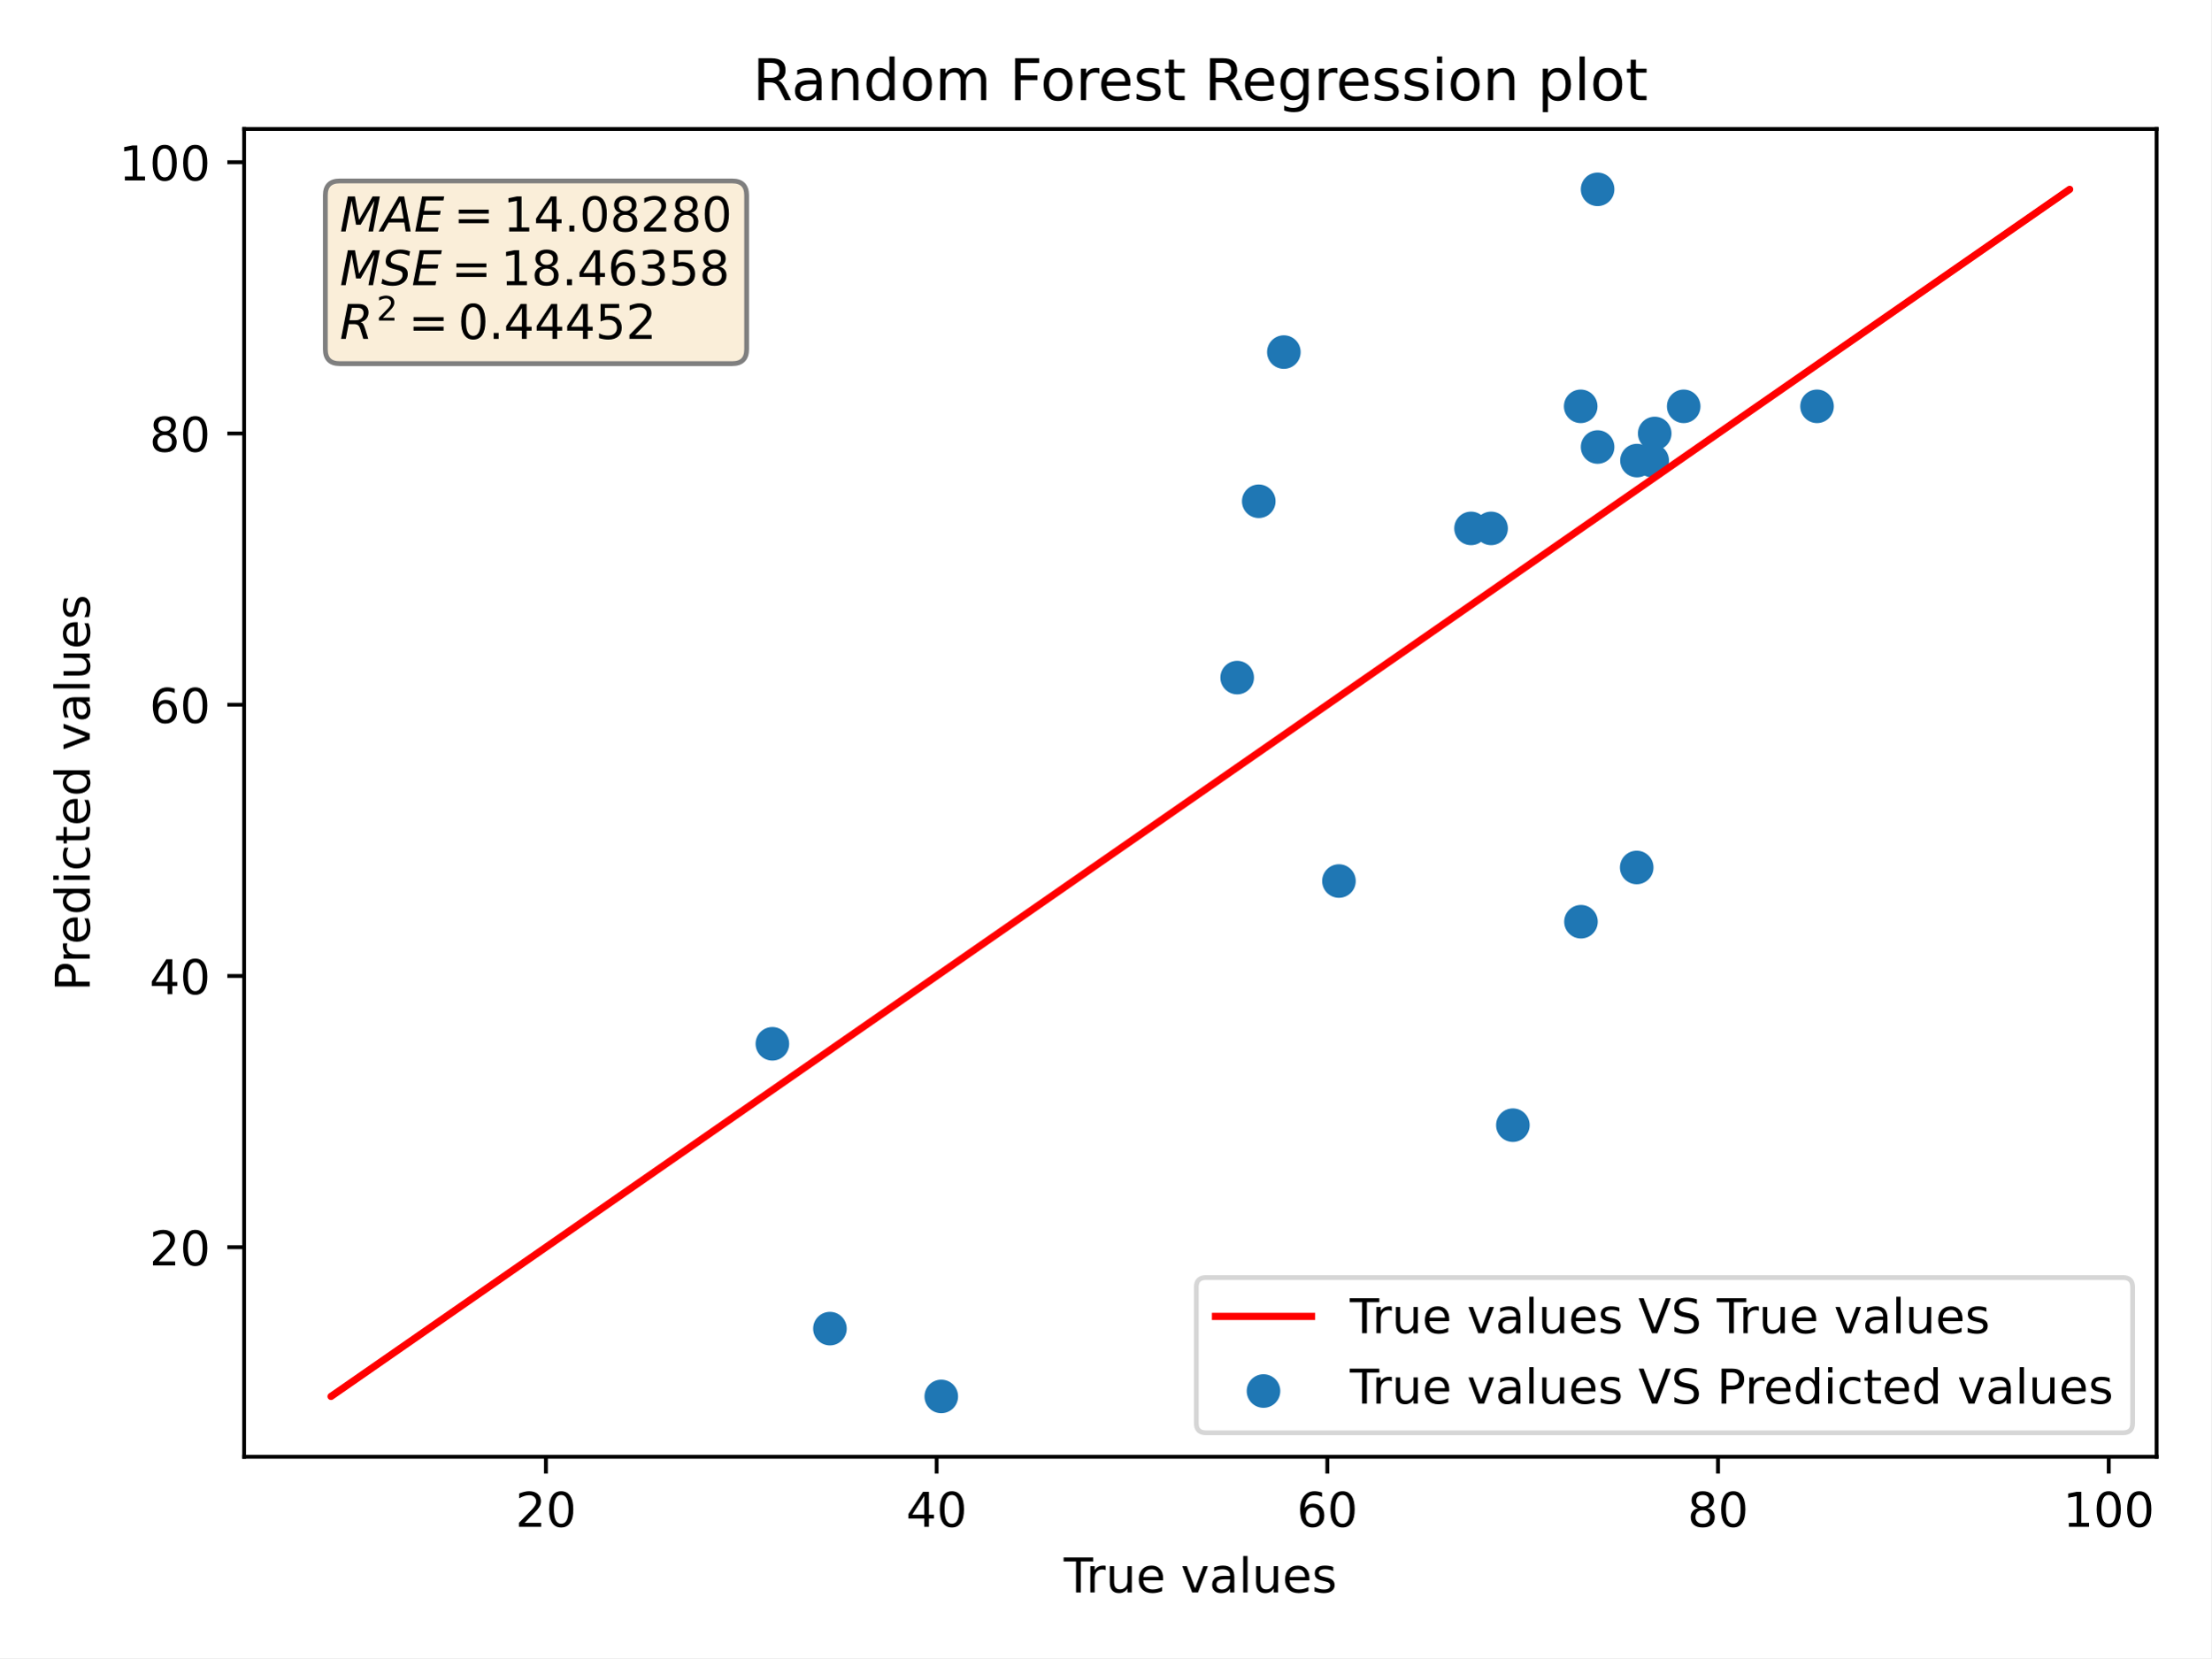
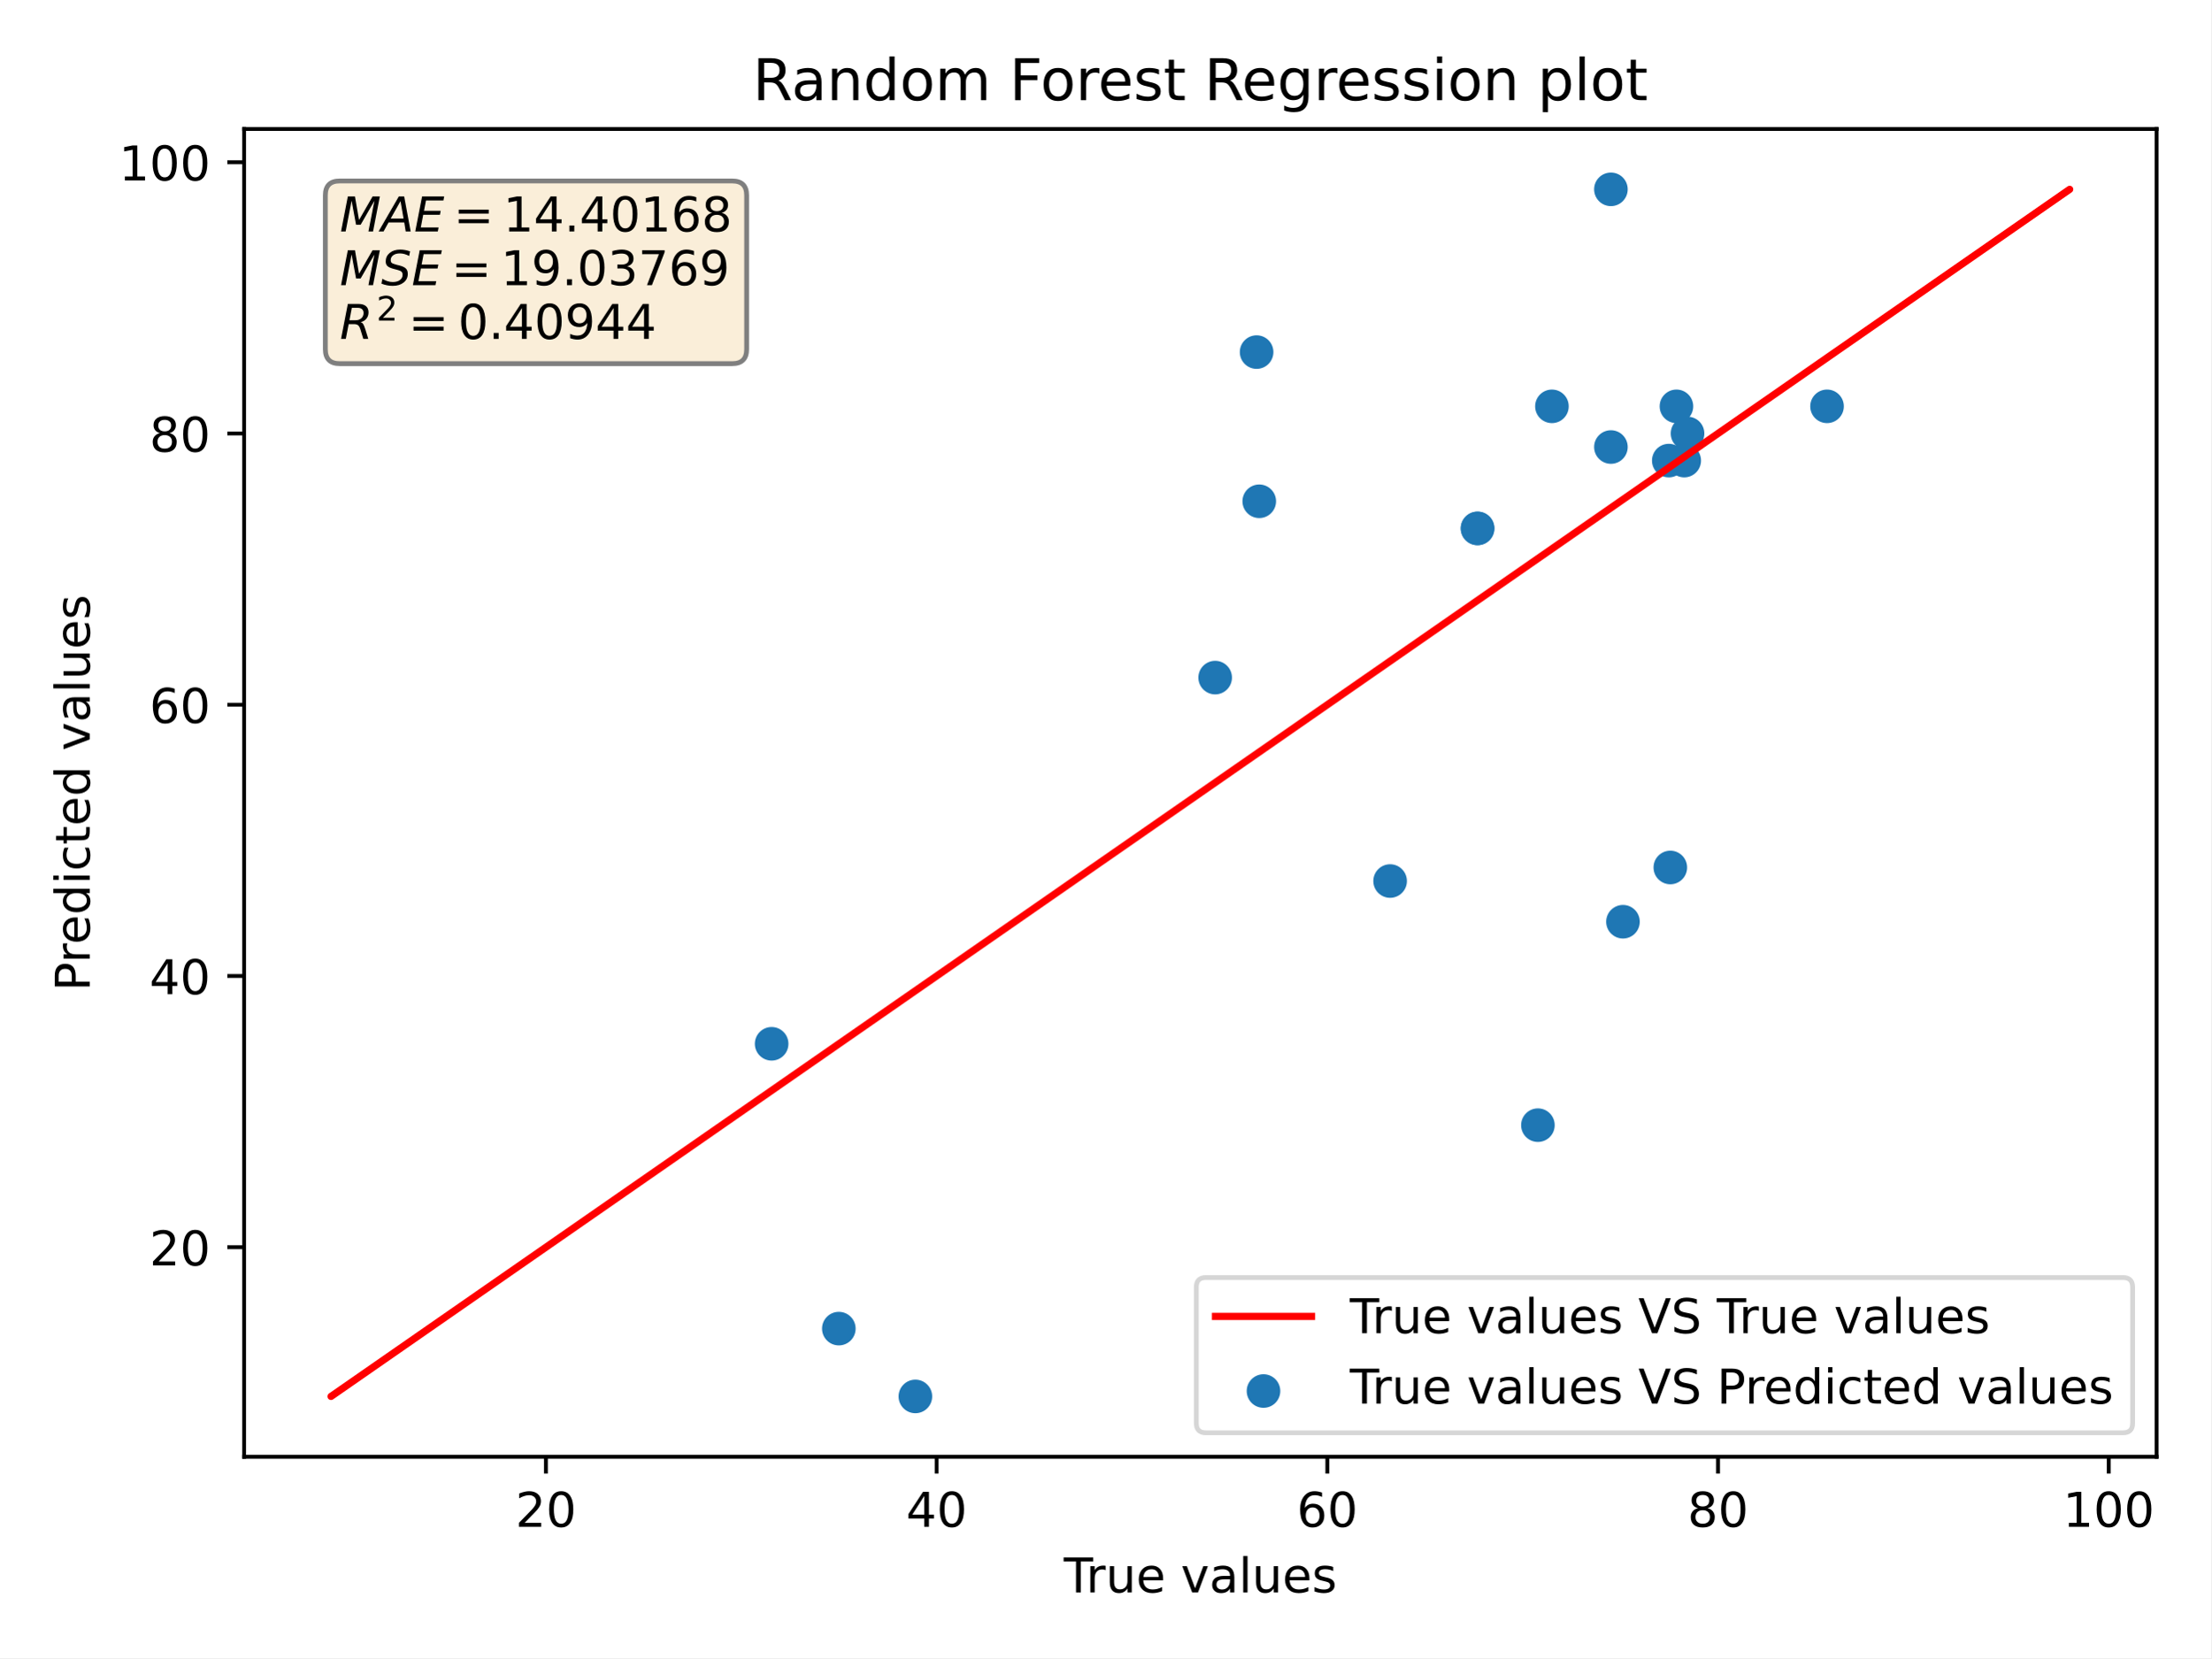
<svg xmlns="http://www.w3.org/2000/svg" xmlns:xlink="http://www.w3.org/1999/xlink" width="460.8pt" height="345.6pt" viewBox="0 0 460.8 345.6" version="1.1">
  <defs>
    <style type="text/css">*{stroke-linejoin: round; stroke-linecap: butt}</style>
  </defs>
  <g id="figure_1">
    <g id="patch_1">
      <path d="M 0 345.6  L 460.8 345.6  L 460.8 0  L 0 0  z " style="fill: #ffffff" />
    </g>
    <g id="axes_1">
      <g id="patch_2">
        <path d="M 50.87 303.64  L 449.442 303.64  L 449.442 26.88  L 50.87 26.88  z " style="fill: #ffffff" />
      </g>
      <g id="PathCollection_1">
        <defs>
-           <path id="meaaa8ce680" d="M 0 3  C 0.796 3 1.559 2.684 2.121 2.121  C 2.684 1.559 3 0.796 3 0  C 3 -0.796 2.684 -1.559 2.121 -2.121  C 1.559 -2.684 0.796 -3 0 -3  C -0.796 -3 -1.559 -2.684 -2.121 -2.121  C -2.684 -1.559 -3 -0.796 -3 0  C -3 0.796 -2.684 1.559 -2.121 2.121  C -1.559 2.684 -0.796 3 0 3  z " style="stroke: #1f77b4" />
+           <path id="m59cdfa7e4f" d="M 0 3  C 0.796 3 1.559 2.684 2.121 2.121  C 2.684 1.559 3 0.796 3 0  C 3 -0.796 2.684 -1.559 2.121 -2.121  C 1.559 -2.684 0.796 -3 0 -3  C -0.796 -3 -1.559 -2.684 -2.121 -2.121  C -2.684 -1.559 -3 -0.796 -3 0  C -3 0.796 -2.684 1.559 -2.121 2.121  C -1.559 2.684 -0.796 3 0 3  z " style="stroke: #1f77b4" />
        </defs>
-         <g clip-path="url(#p1bb1649466)">
-           <use xlink:href="#meaaa8ce680" x="172.96" y="276.925" style="fill: #1f77b4; stroke: #1f77b4" />
-           <use xlink:href="#meaaa8ce680" x="378.676" y="84.691" style="fill: #1f77b4; stroke: #1f77b4" />
-           <use xlink:href="#meaaa8ce680" x="160.964" y="217.559" style="fill: #1f77b4; stroke: #1f77b4" />
-           <use xlink:href="#meaaa8ce680" x="329.423" y="84.691" style="fill: #1f77b4; stroke: #1f77b4" />
-           <use xlink:href="#meaaa8ce680" x="315.287" y="234.521" style="fill: #1f77b4; stroke: #1f77b4" />
-           <use xlink:href="#meaaa8ce680" x="196.164" y="291.06" style="fill: #1f77b4; stroke: #1f77b4" />
-           <use xlink:href="#meaaa8ce680" x="329.48" y="192.116" style="fill: #1f77b4; stroke: #1f77b4" />
-           <use xlink:href="#meaaa8ce680" x="332.944" y="93.172" style="fill: #1f77b4; stroke: #1f77b4" />
-           <use xlink:href="#meaaa8ce680" x="350.886" y="84.691" style="fill: #1f77b4; stroke: #1f77b4" />
-           <use xlink:href="#meaaa8ce680" x="344.323" y="95.999" style="fill: #1f77b4; stroke: #1f77b4" />
-           <use xlink:href="#meaaa8ce680" x="310.748" y="110.134" style="fill: #1f77b4; stroke: #1f77b4" />
-           <use xlink:href="#meaaa8ce680" x="279.041" y="183.635" style="fill: #1f77b4; stroke: #1f77b4" />
-           <use xlink:href="#meaaa8ce680" x="257.832" y="141.231" style="fill: #1f77b4; stroke: #1f77b4" />
-           <use xlink:href="#meaaa8ce680" x="341.095" y="180.808" style="fill: #1f77b4; stroke: #1f77b4" />
-           <use xlink:href="#meaaa8ce680" x="344.848" y="90.345" style="fill: #1f77b4; stroke: #1f77b4" />
-           <use xlink:href="#meaaa8ce680" x="332.944" y="39.46" style="fill: #1f77b4; stroke: #1f77b4" />
-           <use xlink:href="#meaaa8ce680" x="341.149" y="95.999" style="fill: #1f77b4; stroke: #1f77b4" />
-           <use xlink:href="#meaaa8ce680" x="262.329" y="104.48" style="fill: #1f77b4; stroke: #1f77b4" />
-           <use xlink:href="#meaaa8ce680" x="267.558" y="73.384" style="fill: #1f77b4; stroke: #1f77b4" />
-           <use xlink:href="#meaaa8ce680" x="306.569" y="110.134" style="fill: #1f77b4; stroke: #1f77b4" />
+         <g clip-path="url(#p43b538188b)">
+           <use xlink:href="#m59cdfa7e4f" x="174.814" y="276.925" style="fill: #1f77b4; stroke: #1f77b4" />
+           <use xlink:href="#m59cdfa7e4f" x="380.761" y="84.691" style="fill: #1f77b4; stroke: #1f77b4" />
+           <use xlink:href="#m59cdfa7e4f" x="160.809" y="217.559" style="fill: #1f77b4; stroke: #1f77b4" />
+           <use xlink:href="#m59cdfa7e4f" x="323.427" y="84.691" style="fill: #1f77b4; stroke: #1f77b4" />
+           <use xlink:href="#m59cdfa7e4f" x="320.505" y="234.521" style="fill: #1f77b4; stroke: #1f77b4" />
+           <use xlink:href="#m59cdfa7e4f" x="190.766" y="291.06" style="fill: #1f77b4; stroke: #1f77b4" />
+           <use xlink:href="#m59cdfa7e4f" x="338.233" y="192.116" style="fill: #1f77b4; stroke: #1f77b4" />
+           <use xlink:href="#m59cdfa7e4f" x="335.719" y="93.172" style="fill: #1f77b4; stroke: #1f77b4" />
+           <use xlink:href="#m59cdfa7e4f" x="349.376" y="84.691" style="fill: #1f77b4; stroke: #1f77b4" />
+           <use xlink:href="#m59cdfa7e4f" x="351" y="95.999" style="fill: #1f77b4; stroke: #1f77b4" />
+           <use xlink:href="#m59cdfa7e4f" x="307.947" y="110.134" style="fill: #1f77b4; stroke: #1f77b4" />
+           <use xlink:href="#m59cdfa7e4f" x="289.704" y="183.635" style="fill: #1f77b4; stroke: #1f77b4" />
+           <use xlink:href="#m59cdfa7e4f" x="253.245" y="141.231" style="fill: #1f77b4; stroke: #1f77b4" />
+           <use xlink:href="#m59cdfa7e4f" x="348.101" y="180.808" style="fill: #1f77b4; stroke: #1f77b4" />
+           <use xlink:href="#m59cdfa7e4f" x="351.688" y="90.345" style="fill: #1f77b4; stroke: #1f77b4" />
+           <use xlink:href="#m59cdfa7e4f" x="335.719" y="39.46" style="fill: #1f77b4; stroke: #1f77b4" />
+           <use xlink:href="#m59cdfa7e4f" x="347.78" y="95.999" style="fill: #1f77b4; stroke: #1f77b4" />
+           <use xlink:href="#m59cdfa7e4f" x="262.431" y="104.48" style="fill: #1f77b4; stroke: #1f77b4" />
+           <use xlink:href="#m59cdfa7e4f" x="261.881" y="73.384" style="fill: #1f77b4; stroke: #1f77b4" />
+           <use xlink:href="#m59cdfa7e4f" x="307.909" y="110.134" style="fill: #1f77b4; stroke: #1f77b4" />
        </g>
      </g>
      <g id="matplotlib.axis_1">
        <g id="xtick_1">
          <g id="line2d_1">
            <defs>
-               <path id="mad0ffabe36" d="M 0 0  L 0 3.5  " style="stroke: #000000; stroke-width: 0.8" />
+               <path id="m4081fb1b7b" d="M 0 0  L 0 3.5  " style="stroke: #000000; stroke-width: 0.8" />
            </defs>
            <g>
-               <use xlink:href="#mad0ffabe36" x="113.77" y="303.64" style="stroke: #000000; stroke-width: 0.8" />
+               <use xlink:href="#m4081fb1b7b" x="113.77" y="303.64" style="stroke: #000000; stroke-width: 0.8" />
            </g>
          </g>
          <g id="text_1">
            <g transform="translate(107.4078 318.2384) scale(0.1 -0.1)">
              <defs>
                <path id="DejaVuSans-32" d="M 1228 531  L 3431 531  L 3431 0  L 469 0  L 469 531  Q 828 903 1448 1529  Q 2069 2156 2228 2338  Q 2531 2678 2651 2914  Q 2772 3150 2772 3378  Q 2772 3750 2511 3984  Q 2250 4219 1831 4219  Q 1534 4219 1204 4116  Q 875 4013 500 3803  L 500 4441  Q 881 4594 1212 4672  Q 1544 4750 1819 4750  Q 2544 4750 2975 4387  Q 3406 4025 3406 3419  Q 3406 3131 3298 2873  Q 3191 2616 2906 2266  Q 2828 2175 2409 1742  Q 1991 1309 1228 531  z " transform="scale(0.015625)" />
                <path id="DejaVuSans-30" d="M 2034 4250  Q 1547 4250 1301 3770  Q 1056 3291 1056 2328  Q 1056 1369 1301 889  Q 1547 409 2034 409  Q 2525 409 2770 889  Q 3016 1369 3016 2328  Q 3016 3291 2770 3770  Q 2525 4250 2034 4250  z M 2034 4750  Q 2819 4750 3233 4129  Q 3647 3509 3647 2328  Q 3647 1150 3233 529  Q 2819 -91 2034 -91  Q 1250 -91 836 529  Q 422 1150 422 2328  Q 422 3509 836 4129  Q 1250 4750 2034 4750  z " transform="scale(0.015625)" />
              </defs>
              <use xlink:href="#DejaVuSans-32" />
              <use xlink:href="#DejaVuSans-30" x="63.623" />
            </g>
          </g>
        </g>
        <g id="xtick_2">
          <g id="line2d_2">
            <g>
-               <use xlink:href="#mad0ffabe36" x="195.195" y="303.64" style="stroke: #000000; stroke-width: 0.8" />
+               <use xlink:href="#m4081fb1b7b" x="195.195" y="303.64" style="stroke: #000000; stroke-width: 0.8" />
            </g>
          </g>
          <g id="text_2">
            <g transform="translate(188.8321 318.2384) scale(0.1 -0.1)">
              <defs>
                <path id="DejaVuSans-34" d="M 2419 4116  L 825 1625  L 2419 1625  L 2419 4116  z M 2253 4666  L 3047 4666  L 3047 1625  L 3713 1625  L 3713 1100  L 3047 1100  L 3047 0  L 2419 0  L 2419 1100  L 313 1100  L 313 1709  L 2253 4666  z " transform="scale(0.015625)" />
              </defs>
              <use xlink:href="#DejaVuSans-34" />
              <use xlink:href="#DejaVuSans-30" x="63.623" />
            </g>
          </g>
        </g>
        <g id="xtick_3">
          <g id="line2d_3">
            <g>
-               <use xlink:href="#mad0ffabe36" x="276.619" y="303.64" style="stroke: #000000; stroke-width: 0.8" />
+               <use xlink:href="#m4081fb1b7b" x="276.619" y="303.64" style="stroke: #000000; stroke-width: 0.8" />
            </g>
          </g>
          <g id="text_3">
            <g transform="translate(270.2565 318.2384) scale(0.1 -0.1)">
              <defs>
                <path id="DejaVuSans-36" d="M 2113 2584  Q 1688 2584 1439 2293  Q 1191 2003 1191 1497  Q 1191 994 1439 701  Q 1688 409 2113 409  Q 2538 409 2786 701  Q 3034 994 3034 1497  Q 3034 2003 2786 2293  Q 2538 2584 2113 2584  z M 3366 4563  L 3366 3988  Q 3128 4100 2886 4159  Q 2644 4219 2406 4219  Q 1781 4219 1451 3797  Q 1122 3375 1075 2522  Q 1259 2794 1537 2939  Q 1816 3084 2150 3084  Q 2853 3084 3261 2657  Q 3669 2231 3669 1497  Q 3669 778 3244 343  Q 2819 -91 2113 -91  Q 1303 -91 875 529  Q 447 1150 447 2328  Q 447 3434 972 4092  Q 1497 4750 2381 4750  Q 2619 4750 2861 4703  Q 3103 4656 3366 4563  z " transform="scale(0.015625)" />
              </defs>
              <use xlink:href="#DejaVuSans-36" />
              <use xlink:href="#DejaVuSans-30" x="63.623" />
            </g>
          </g>
        </g>
        <g id="xtick_4">
          <g id="line2d_4">
            <g>
-               <use xlink:href="#mad0ffabe36" x="358.043" y="303.64" style="stroke: #000000; stroke-width: 0.8" />
+               <use xlink:href="#m4081fb1b7b" x="358.043" y="303.64" style="stroke: #000000; stroke-width: 0.8" />
            </g>
          </g>
          <g id="text_4">
            <g transform="translate(351.6808 318.2384) scale(0.1 -0.1)">
              <defs>
                <path id="DejaVuSans-38" d="M 2034 2216  Q 1584 2216 1326 1975  Q 1069 1734 1069 1313  Q 1069 891 1326 650  Q 1584 409 2034 409  Q 2484 409 2743 651  Q 3003 894 3003 1313  Q 3003 1734 2745 1975  Q 2488 2216 2034 2216  z M 1403 2484  Q 997 2584 770 2862  Q 544 3141 544 3541  Q 544 4100 942 4425  Q 1341 4750 2034 4750  Q 2731 4750 3128 4425  Q 3525 4100 3525 3541  Q 3525 3141 3298 2862  Q 3072 2584 2669 2484  Q 3125 2378 3379 2068  Q 3634 1759 3634 1313  Q 3634 634 3220 271  Q 2806 -91 2034 -91  Q 1263 -91 848 271  Q 434 634 434 1313  Q 434 1759 690 2068  Q 947 2378 1403 2484  z M 1172 3481  Q 1172 3119 1398 2916  Q 1625 2713 2034 2713  Q 2441 2713 2670 2916  Q 2900 3119 2900 3481  Q 2900 3844 2670 4047  Q 2441 4250 2034 4250  Q 1625 4250 1398 4047  Q 1172 3844 1172 3481  z " transform="scale(0.015625)" />
              </defs>
              <use xlink:href="#DejaVuSans-38" />
              <use xlink:href="#DejaVuSans-30" x="63.623" />
            </g>
          </g>
        </g>
        <g id="xtick_5">
          <g id="line2d_5">
            <g>
-               <use xlink:href="#mad0ffabe36" x="439.468" y="303.64" style="stroke: #000000; stroke-width: 0.8" />
+               <use xlink:href="#m4081fb1b7b" x="439.468" y="303.64" style="stroke: #000000; stroke-width: 0.8" />
            </g>
          </g>
          <g id="text_5">
            <g transform="translate(429.9239 318.2384) scale(0.1 -0.1)">
              <defs>
                <path id="DejaVuSans-31" d="M 794 531  L 1825 531  L 1825 4091  L 703 3866  L 703 4441  L 1819 4666  L 2450 4666  L 2450 531  L 3481 531  L 3481 0  L 794 0  L 794 531  z " transform="scale(0.015625)" />
              </defs>
              <use xlink:href="#DejaVuSans-31" />
              <use xlink:href="#DejaVuSans-30" x="63.623" />
              <use xlink:href="#DejaVuSans-30" x="127.246" />
            </g>
          </g>
        </g>
        <g id="text_6">
          <g transform="translate(221.6873 331.9166) scale(0.1 -0.1)">
            <defs>
              <path id="DejaVuSans-54" d="M -19 4666  L 3928 4666  L 3928 4134  L 2272 4134  L 2272 0  L 1638 0  L 1638 4134  L -19 4134  L -19 4666  z " transform="scale(0.015625)" />
              <path id="DejaVuSans-72" d="M 2631 2963  Q 2534 3019 2420 3045  Q 2306 3072 2169 3072  Q 1681 3072 1420 2755  Q 1159 2438 1159 1844  L 1159 0  L 581 0  L 581 3500  L 1159 3500  L 1159 2956  Q 1341 3275 1631 3429  Q 1922 3584 2338 3584  Q 2397 3584 2469 3576  Q 2541 3569 2628 3553  L 2631 2963  z " transform="scale(0.015625)" />
              <path id="DejaVuSans-75" d="M 544 1381  L 544 3500  L 1119 3500  L 1119 1403  Q 1119 906 1312 657  Q 1506 409 1894 409  Q 2359 409 2629 706  Q 2900 1003 2900 1516  L 2900 3500  L 3475 3500  L 3475 0  L 2900 0  L 2900 538  Q 2691 219 2414 64  Q 2138 -91 1772 -91  Q 1169 -91 856 284  Q 544 659 544 1381  z M 1991 3584  L 1991 3584  z " transform="scale(0.015625)" />
              <path id="DejaVuSans-65" d="M 3597 1894  L 3597 1613  L 953 1613  Q 991 1019 1311 708  Q 1631 397 2203 397  Q 2534 397 2845 478  Q 3156 559 3463 722  L 3463 178  Q 3153 47 2828 -22  Q 2503 -91 2169 -91  Q 1331 -91 842 396  Q 353 884 353 1716  Q 353 2575 817 3079  Q 1281 3584 2069 3584  Q 2775 3584 3186 3129  Q 3597 2675 3597 1894  z M 3022 2063  Q 3016 2534 2758 2815  Q 2500 3097 2075 3097  Q 1594 3097 1305 2825  Q 1016 2553 972 2059  L 3022 2063  z " transform="scale(0.015625)" />
              <path id="DejaVuSans-20" transform="scale(0.015625)" />
              <path id="DejaVuSans-76" d="M 191 3500  L 800 3500  L 1894 563  L 2988 3500  L 3597 3500  L 2284 0  L 1503 0  L 191 3500  z " transform="scale(0.015625)" />
              <path id="DejaVuSans-61" d="M 2194 1759  Q 1497 1759 1228 1600  Q 959 1441 959 1056  Q 959 750 1161 570  Q 1363 391 1709 391  Q 2188 391 2477 730  Q 2766 1069 2766 1631  L 2766 1759  L 2194 1759  z M 3341 1997  L 3341 0  L 2766 0  L 2766 531  Q 2569 213 2275 61  Q 1981 -91 1556 -91  Q 1019 -91 701 211  Q 384 513 384 1019  Q 384 1609 779 1909  Q 1175 2209 1959 2209  L 2766 2209  L 2766 2266  Q 2766 2663 2505 2880  Q 2244 3097 1772 3097  Q 1472 3097 1187 3025  Q 903 2953 641 2809  L 641 3341  Q 956 3463 1253 3523  Q 1550 3584 1831 3584  Q 2591 3584 2966 3190  Q 3341 2797 3341 1997  z " transform="scale(0.015625)" />
              <path id="DejaVuSans-6c" d="M 603 4863  L 1178 4863  L 1178 0  L 603 0  L 603 4863  z " transform="scale(0.015625)" />
              <path id="DejaVuSans-73" d="M 2834 3397  L 2834 2853  Q 2591 2978 2328 3040  Q 2066 3103 1784 3103  Q 1356 3103 1142 2972  Q 928 2841 928 2578  Q 928 2378 1081 2264  Q 1234 2150 1697 2047  L 1894 2003  Q 2506 1872 2764 1633  Q 3022 1394 3022 966  Q 3022 478 2636 193  Q 2250 -91 1575 -91  Q 1294 -91 989 -36  Q 684 19 347 128  L 347 722  Q 666 556 975 473  Q 1284 391 1588 391  Q 1994 391 2212 530  Q 2431 669 2431 922  Q 2431 1156 2273 1281  Q 2116 1406 1581 1522  L 1381 1569  Q 847 1681 609 1914  Q 372 2147 372 2553  Q 372 3047 722 3315  Q 1072 3584 1716 3584  Q 2034 3584 2315 3537  Q 2597 3491 2834 3397  z " transform="scale(0.015625)" />
            </defs>
            <use xlink:href="#DejaVuSans-54" />
            <use xlink:href="#DejaVuSans-72" x="46.334" />
            <use xlink:href="#DejaVuSans-75" x="87.447" />
            <use xlink:href="#DejaVuSans-65" x="150.826" />
            <use xlink:href="#DejaVuSans-20" x="212.35" />
            <use xlink:href="#DejaVuSans-76" x="244.137" />
            <use xlink:href="#DejaVuSans-61" x="303.316" />
            <use xlink:href="#DejaVuSans-6c" x="364.596" />
            <use xlink:href="#DejaVuSans-75" x="392.379" />
            <use xlink:href="#DejaVuSans-65" x="455.758" />
            <use xlink:href="#DejaVuSans-73" x="517.281" />
          </g>
        </g>
      </g>
      <g id="matplotlib.axis_2">
        <g id="ytick_1">
          <g id="line2d_6">
            <defs>
-               <path id="m49ff5ef393" d="M 0 0  L -3.5 0  " style="stroke: #000000; stroke-width: 0.8" />
+               <path id="m27e87918d9" d="M 0 0  L -3.5 0  " style="stroke: #000000; stroke-width: 0.8" />
            </defs>
            <g>
-               <use xlink:href="#m49ff5ef393" x="50.87" y="259.963" style="stroke: #000000; stroke-width: 0.8" />
+               <use xlink:href="#m27e87918d9" x="50.87" y="259.963" style="stroke: #000000; stroke-width: 0.8" />
            </g>
          </g>
          <g id="text_7">
            <g transform="translate(31.145 263.7626) scale(0.1 -0.1)">
              <use xlink:href="#DejaVuSans-32" />
              <use xlink:href="#DejaVuSans-30" x="63.623" />
            </g>
          </g>
        </g>
        <g id="ytick_2">
          <g id="line2d_7">
            <g>
-               <use xlink:href="#m49ff5ef393" x="50.87" y="203.424" style="stroke: #000000; stroke-width: 0.8" />
+               <use xlink:href="#m27e87918d9" x="50.87" y="203.424" style="stroke: #000000; stroke-width: 0.8" />
            </g>
          </g>
          <g id="text_8">
            <g transform="translate(31.145 207.2233) scale(0.1 -0.1)">
              <use xlink:href="#DejaVuSans-34" />
              <use xlink:href="#DejaVuSans-30" x="63.623" />
            </g>
          </g>
        </g>
        <g id="ytick_3">
          <g id="line2d_8">
            <g>
-               <use xlink:href="#m49ff5ef393" x="50.87" y="146.885" style="stroke: #000000; stroke-width: 0.8" />
+               <use xlink:href="#m27e87918d9" x="50.87" y="146.885" style="stroke: #000000; stroke-width: 0.8" />
            </g>
          </g>
          <g id="text_9">
            <g transform="translate(31.145 150.6839) scale(0.1 -0.1)">
              <use xlink:href="#DejaVuSans-36" />
              <use xlink:href="#DejaVuSans-30" x="63.623" />
            </g>
          </g>
        </g>
        <g id="ytick_4">
          <g id="line2d_9">
            <g>
-               <use xlink:href="#m49ff5ef393" x="50.87" y="90.345" style="stroke: #000000; stroke-width: 0.8" />
+               <use xlink:href="#m27e87918d9" x="50.87" y="90.345" style="stroke: #000000; stroke-width: 0.8" />
            </g>
          </g>
          <g id="text_10">
            <g transform="translate(31.145 94.14461) scale(0.1 -0.1)">
              <use xlink:href="#DejaVuSans-38" />
              <use xlink:href="#DejaVuSans-30" x="63.623" />
            </g>
          </g>
        </g>
        <g id="ytick_5">
          <g id="line2d_10">
            <g>
-               <use xlink:href="#m49ff5ef393" x="50.87" y="33.806" style="stroke: #000000; stroke-width: 0.8" />
+               <use xlink:href="#m27e87918d9" x="50.87" y="33.806" style="stroke: #000000; stroke-width: 0.8" />
            </g>
          </g>
          <g id="text_11">
            <g transform="translate(24.7825 37.60529) scale(0.1 -0.1)">
              <use xlink:href="#DejaVuSans-31" />
              <use xlink:href="#DejaVuSans-30" x="63.623" />
              <use xlink:href="#DejaVuSans-30" x="127.246" />
            </g>
          </g>
        </g>
        <g id="text_12">
          <g transform="translate(18.70281 206.5819) rotate(-90) scale(0.1 -0.1)">
            <defs>
              <path id="DejaVuSans-50" d="M 1259 4147  L 1259 2394  L 2053 2394  Q 2494 2394 2734 2622  Q 2975 2850 2975 3272  Q 2975 3691 2734 3919  Q 2494 4147 2053 4147  L 1259 4147  z M 628 4666  L 2053 4666  Q 2838 4666 3239 4311  Q 3641 3956 3641 3272  Q 3641 2581 3239 2228  Q 2838 1875 2053 1875  L 1259 1875  L 1259 0  L 628 0  L 628 4666  z " transform="scale(0.015625)" />
              <path id="DejaVuSans-64" d="M 2906 2969  L 2906 4863  L 3481 4863  L 3481 0  L 2906 0  L 2906 525  Q 2725 213 2448 61  Q 2172 -91 1784 -91  Q 1150 -91 751 415  Q 353 922 353 1747  Q 353 2572 751 3078  Q 1150 3584 1784 3584  Q 2172 3584 2448 3432  Q 2725 3281 2906 2969  z M 947 1747  Q 947 1113 1208 752  Q 1469 391 1925 391  Q 2381 391 2643 752  Q 2906 1113 2906 1747  Q 2906 2381 2643 2742  Q 2381 3103 1925 3103  Q 1469 3103 1208 2742  Q 947 2381 947 1747  z " transform="scale(0.015625)" />
              <path id="DejaVuSans-69" d="M 603 3500  L 1178 3500  L 1178 0  L 603 0  L 603 3500  z M 603 4863  L 1178 4863  L 1178 4134  L 603 4134  L 603 4863  z " transform="scale(0.015625)" />
              <path id="DejaVuSans-63" d="M 3122 3366  L 3122 2828  Q 2878 2963 2633 3030  Q 2388 3097 2138 3097  Q 1578 3097 1268 2742  Q 959 2388 959 1747  Q 959 1106 1268 751  Q 1578 397 2138 397  Q 2388 397 2633 464  Q 2878 531 3122 666  L 3122 134  Q 2881 22 2623 -34  Q 2366 -91 2075 -91  Q 1284 -91 818 406  Q 353 903 353 1747  Q 353 2603 823 3093  Q 1294 3584 2113 3584  Q 2378 3584 2631 3529  Q 2884 3475 3122 3366  z " transform="scale(0.015625)" />
              <path id="DejaVuSans-74" d="M 1172 4494  L 1172 3500  L 2356 3500  L 2356 3053  L 1172 3053  L 1172 1153  Q 1172 725 1289 603  Q 1406 481 1766 481  L 2356 481  L 2356 0  L 1766 0  Q 1100 0 847 248  Q 594 497 594 1153  L 594 3053  L 172 3053  L 172 3500  L 594 3500  L 594 4494  L 1172 4494  z " transform="scale(0.015625)" />
            </defs>
            <use xlink:href="#DejaVuSans-50" />
            <use xlink:href="#DejaVuSans-72" x="58.553" />
            <use xlink:href="#DejaVuSans-65" x="97.416" />
            <use xlink:href="#DejaVuSans-64" x="158.939" />
            <use xlink:href="#DejaVuSans-69" x="222.416" />
            <use xlink:href="#DejaVuSans-63" x="250.199" />
            <use xlink:href="#DejaVuSans-74" x="305.18" />
            <use xlink:href="#DejaVuSans-65" x="344.389" />
            <use xlink:href="#DejaVuSans-64" x="405.912" />
            <use xlink:href="#DejaVuSans-20" x="469.389" />
            <use xlink:href="#DejaVuSans-76" x="501.176" />
            <use xlink:href="#DejaVuSans-61" x="560.355" />
            <use xlink:href="#DejaVuSans-6c" x="621.635" />
            <use xlink:href="#DejaVuSans-75" x="649.418" />
            <use xlink:href="#DejaVuSans-65" x="712.797" />
            <use xlink:href="#DejaVuSans-73" x="774.32" />
          </g>
        </g>
      </g>
      <g id="line2d_11">
-         <path d="M 89.343 276.925  L 366.186 84.691  L 174.839 217.559  L 366.186 84.691  L 150.411 234.521  L 68.987 291.06  L 211.48 192.116  L 353.972 93.172  L 366.186 84.691  L 349.901 95.999  L 329.545 110.134  L 223.693 183.635  L 284.761 141.231  L 227.764 180.808  L 358.043 90.345  L 431.325 39.46  L 349.901 95.999  L 337.687 104.48  L 382.471 73.384  L 329.545 110.134  " clip-path="url(#p1bb1649466)" style="fill: none; stroke: #ff0000; stroke-width: 1.5; stroke-linecap: square" />
+         <path d="M 89.343 276.925  L 366.186 84.691  L 174.839 217.559  L 366.186 84.691  L 150.411 234.521  L 68.987 291.06  L 211.48 192.116  L 353.972 93.172  L 366.186 84.691  L 349.901 95.999  L 329.545 110.134  L 223.693 183.635  L 284.761 141.231  L 227.764 180.808  L 358.043 90.345  L 431.325 39.46  L 349.901 95.999  L 337.687 104.48  L 382.471 73.384  L 329.545 110.134  " clip-path="url(#p43b538188b)" style="fill: none; stroke: #ff0000; stroke-width: 1.5; stroke-linecap: square" />
      </g>
      <g id="patch_3">
        <path d="M 50.87 303.64  L 50.87 26.88  " style="fill: none; stroke: #000000; stroke-width: 0.8; stroke-linejoin: miter; stroke-linecap: square" />
      </g>
      <g id="patch_4">
        <path d="M 449.442 303.64  L 449.442 26.88  " style="fill: none; stroke: #000000; stroke-width: 0.8; stroke-linejoin: miter; stroke-linecap: square" />
      </g>
      <g id="patch_5">
        <path d="M 50.87 303.64  L 449.442 303.64  " style="fill: none; stroke: #000000; stroke-width: 0.8; stroke-linejoin: miter; stroke-linecap: square" />
      </g>
      <g id="patch_6">
        <path d="M 50.87 26.88  L 449.442 26.88  " style="fill: none; stroke: #000000; stroke-width: 0.8; stroke-linejoin: miter; stroke-linecap: square" />
      </g>
      <g id="text_13">
        <g id="patch_7">
          <path d="M 70.799 75.792  L 152.599 75.792  Q 155.599 75.792 155.599 72.792  L 155.599 40.718  Q 155.599 37.718 152.599 37.718  L 70.799 37.718  Q 67.799 37.718 67.799 40.718  L 67.799 72.792  Q 67.799 75.792 70.799 75.792  z " style="fill: #f5deb3; opacity: 0.5; stroke: #000000; stroke-linejoin: miter" />
        </g>
        <g transform="translate(70.79861 48.31644) scale(0.1 -0.1)">
          <defs>
            <path id="DejaVuSans-Oblique-4d" d="M 1081 4666  L 2028 4666  L 2572 1522  L 4378 4666  L 5350 4666  L 4441 0  L 3828 0  L 4622 4091  L 2791 897  L 2175 897  L 1581 4103  L 788 0  L 172 0  L 1081 4666  z " transform="scale(0.015625)" />
            <path id="DejaVuSans-Oblique-41" d="M 2356 4666  L 3072 4666  L 3938 0  L 3278 0  L 3084 1197  L 984 1197  L 325 0  L -341 0  L 2356 4666  z M 2584 4044  L 1275 1722  L 2988 1722  L 2584 4044  z " transform="scale(0.015625)" />
            <path id="DejaVuSans-Oblique-45" d="M 1081 4666  L 4031 4666  L 3928 4134  L 1606 4134  L 1338 2753  L 3566 2753  L 3463 2222  L 1234 2222  L 909 531  L 3284 531  L 3181 0  L 172 0  L 1081 4666  z " transform="scale(0.015625)" />
            <path id="DejaVuSans-3d" d="M 678 2906  L 4684 2906  L 4684 2381  L 678 2381  L 678 2906  z M 678 1631  L 4684 1631  L 4684 1100  L 678 1100  L 678 1631  z " transform="scale(0.015625)" />
            <path id="DejaVuSans-2e" d="M 684 794  L 1344 794  L 1344 0  L 684 0  L 684 794  z " transform="scale(0.015625)" />
          </defs>
          <use xlink:href="#DejaVuSans-Oblique-4d" transform="translate(0 0.78125)" />
          <use xlink:href="#DejaVuSans-Oblique-41" transform="translate(86.2793 0.78125)" />
          <use xlink:href="#DejaVuSans-Oblique-45" transform="translate(154.6875 0.78125)" />
          <use xlink:href="#DejaVuSans-3d" transform="translate(237.3535 0.78125)" />
          <use xlink:href="#DejaVuSans-31" transform="translate(340.625 0.78125)" />
          <use xlink:href="#DejaVuSans-34" transform="translate(404.248 0.78125)" />
          <use xlink:href="#DejaVuSans-2e" transform="translate(467.8711 0.78125)" />
-           <use xlink:href="#DejaVuSans-30" transform="translate(499.6582 0.78125)" />
-           <use xlink:href="#DejaVuSans-38" transform="translate(563.2812 0.78125)" />
-           <use xlink:href="#DejaVuSans-32" transform="translate(626.9043 0.78125)" />
-           <use xlink:href="#DejaVuSans-38" transform="translate(690.5273 0.78125)" />
-           <use xlink:href="#DejaVuSans-30" transform="translate(754.1504 0.78125)" />
+           <use xlink:href="#DejaVuSans-34" transform="translate(499.6582 0.78125)" />
+           <use xlink:href="#DejaVuSans-30" transform="translate(563.2812 0.78125)" />
+           <use xlink:href="#DejaVuSans-31" transform="translate(626.9043 0.78125)" />
+           <use xlink:href="#DejaVuSans-36" transform="translate(690.5273 0.78125)" />
+           <use xlink:href="#DejaVuSans-38" transform="translate(754.1504 0.78125)" />
        </g>
        <g transform="translate(70.79861 59.51425) scale(0.1 -0.1)">
          <defs>
            <path id="DejaVuSans-Oblique-53" d="M 3859 4513  L 3738 3897  Q 3422 4066 3111 4152  Q 2800 4238 2509 4238  Q 1944 4238 1609 3991  Q 1275 3744 1275 3334  Q 1275 3109 1398 2989  Q 1522 2869 2034 2731  L 2413 2638  Q 3053 2472 3303 2217  Q 3553 1963 3553 1503  Q 3553 797 2998 353  Q 2444 -91 1538 -91  Q 1166 -91 791 -17  Q 416 56 38 206  L 166 856  Q 513 641 861 531  Q 1209 422 1556 422  Q 2147 422 2503 684  Q 2859 947 2859 1369  Q 2859 1650 2717 1795  Q 2575 1941 2106 2059  L 1728 2156  Q 1081 2325 845 2545  Q 609 2766 609 3163  Q 609 3859 1145 4304  Q 1681 4750 2541 4750  Q 2875 4750 3203 4690  Q 3531 4631 3859 4513  z " transform="scale(0.015625)" />
+             <path id="DejaVuSans-39" d="M 703 97  L 703 672  Q 941 559 1184 500  Q 1428 441 1663 441  Q 2288 441 2617 861  Q 2947 1281 2994 2138  Q 2813 1869 2534 1725  Q 2256 1581 1919 1581  Q 1219 1581 811 2004  Q 403 2428 403 3163  Q 403 3881 828 4315  Q 1253 4750 1959 4750  Q 2769 4750 3195 4129  Q 3622 3509 3622 2328  Q 3622 1225 3098 567  Q 2575 -91 1691 -91  Q 1453 -91 1209 -44  Q 966 3 703 97  z M 1959 2075  Q 2384 2075 2632 2365  Q 2881 2656 2881 3163  Q 2881 3666 2632 3958  Q 2384 4250 1959 4250  Q 1534 4250 1286 3958  Q 1038 3666 1038 3163  Q 1038 2656 1286 2365  Q 1534 2075 1959 2075  z " transform="scale(0.015625)" />
            <path id="DejaVuSans-33" d="M 2597 2516  Q 3050 2419 3304 2112  Q 3559 1806 3559 1356  Q 3559 666 3084 287  Q 2609 -91 1734 -91  Q 1441 -91 1130 -33  Q 819 25 488 141  L 488 750  Q 750 597 1062 519  Q 1375 441 1716 441  Q 2309 441 2620 675  Q 2931 909 2931 1356  Q 2931 1769 2642 2001  Q 2353 2234 1838 2234  L 1294 2234  L 1294 2753  L 1863 2753  Q 2328 2753 2575 2939  Q 2822 3125 2822 3475  Q 2822 3834 2567 4026  Q 2313 4219 1838 4219  Q 1578 4219 1281 4162  Q 984 4106 628 3988  L 628 4550  Q 988 4650 1302 4700  Q 1616 4750 1894 4750  Q 2613 4750 3031 4423  Q 3450 4097 3450 3541  Q 3450 3153 3228 2886  Q 3006 2619 2597 2516  z " transform="scale(0.015625)" />
-             <path id="DejaVuSans-35" d="M 691 4666  L 3169 4666  L 3169 4134  L 1269 4134  L 1269 2991  Q 1406 3038 1543 3061  Q 1681 3084 1819 3084  Q 2600 3084 3056 2656  Q 3513 2228 3513 1497  Q 3513 744 3044 326  Q 2575 -91 1722 -91  Q 1428 -91 1123 -41  Q 819 9 494 109  L 494 744  Q 775 591 1075 516  Q 1375 441 1709 441  Q 2250 441 2565 725  Q 2881 1009 2881 1497  Q 2881 1984 2565 2268  Q 2250 2553 1709 2553  Q 1456 2553 1204 2497  Q 953 2441 691 2322  L 691 4666  z " transform="scale(0.015625)" />
+             <path id="DejaVuSans-37" d="M 525 4666  L 3525 4666  L 3525 4397  L 1831 0  L 1172 0  L 2766 4134  L 525 4134  L 525 4666  z " transform="scale(0.015625)" />
          </defs>
          <use xlink:href="#DejaVuSans-Oblique-4d" transform="translate(0 0.78125)" />
          <use xlink:href="#DejaVuSans-Oblique-53" transform="translate(86.2793 0.78125)" />
          <use xlink:href="#DejaVuSans-Oblique-45" transform="translate(149.7559 0.78125)" />
          <use xlink:href="#DejaVuSans-3d" transform="translate(232.4219 0.78125)" />
          <use xlink:href="#DejaVuSans-31" transform="translate(335.6934 0.78125)" />
-           <use xlink:href="#DejaVuSans-38" transform="translate(399.3164 0.78125)" />
+           <use xlink:href="#DejaVuSans-39" transform="translate(399.3164 0.78125)" />
          <use xlink:href="#DejaVuSans-2e" transform="translate(462.9395 0.78125)" />
-           <use xlink:href="#DejaVuSans-34" transform="translate(494.7266 0.78125)" />
-           <use xlink:href="#DejaVuSans-36" transform="translate(558.3496 0.78125)" />
-           <use xlink:href="#DejaVuSans-33" transform="translate(621.9727 0.78125)" />
-           <use xlink:href="#DejaVuSans-35" transform="translate(685.5957 0.78125)" />
-           <use xlink:href="#DejaVuSans-38" transform="translate(749.2188 0.78125)" />
+           <use xlink:href="#DejaVuSans-30" transform="translate(494.7266 0.78125)" />
+           <use xlink:href="#DejaVuSans-33" transform="translate(558.3496 0.78125)" />
+           <use xlink:href="#DejaVuSans-37" transform="translate(621.9727 0.78125)" />
+           <use xlink:href="#DejaVuSans-36" transform="translate(685.5957 0.78125)" />
+           <use xlink:href="#DejaVuSans-39" transform="translate(749.2188 0.78125)" />
        </g>
        <g transform="translate(70.79861 70.71206) scale(0.1 -0.1)">
          <defs>
            <path id="DejaVuSans-Oblique-52" d="M 1613 4147  L 1294 2491  L 2106 2491  Q 2584 2491 2879 2755  Q 3175 3019 3175 3444  Q 3175 3784 2976 3965  Q 2778 4147 2406 4147  L 1613 4147  z M 2772 2241  Q 2972 2194 3105 2009  Q 3238 1825 3413 1275  L 3809 0  L 3144 0  L 2778 1197  Q 2638 1659 2453 1815  Q 2269 1972 1888 1972  L 1191 1972  L 806 0  L 172 0  L 1081 4666  L 2503 4666  Q 3150 4666 3495 4373  Q 3841 4081 3841 3531  Q 3841 3044 3547 2687  Q 3253 2331 2772 2241  z " transform="scale(0.015625)" />
          </defs>
          <use xlink:href="#DejaVuSans-Oblique-52" transform="translate(0 0.765625)" />
          <use xlink:href="#DejaVuSans-32" transform="translate(76.49919 39.04688) scale(0.7)" />
          <use xlink:href="#DejaVuSans-3d" transform="translate(143.2521 0.765625)" />
          <use xlink:href="#DejaVuSans-30" transform="translate(246.5236 0.765625)" />
          <use xlink:href="#DejaVuSans-2e" transform="translate(310.1467 0.765625)" />
          <use xlink:href="#DejaVuSans-34" transform="translate(341.9338 0.765625)" />
-           <use xlink:href="#DejaVuSans-34" transform="translate(405.5568 0.765625)" />
-           <use xlink:href="#DejaVuSans-34" transform="translate(469.1799 0.765625)" />
-           <use xlink:href="#DejaVuSans-35" transform="translate(532.8029 0.765625)" />
-           <use xlink:href="#DejaVuSans-32" transform="translate(596.426 0.765625)" />
+           <use xlink:href="#DejaVuSans-30" transform="translate(405.5568 0.765625)" />
+           <use xlink:href="#DejaVuSans-39" transform="translate(469.1799 0.765625)" />
+           <use xlink:href="#DejaVuSans-34" transform="translate(532.8029 0.765625)" />
+           <use xlink:href="#DejaVuSans-34" transform="translate(596.426 0.765625)" />
        </g>
      </g>
      <g id="text_14">
        <g transform="translate(156.8767 20.88) scale(0.12 -0.12)">
          <defs>
            <path id="DejaVuSans-52" d="M 2841 2188  Q 3044 2119 3236 1894  Q 3428 1669 3622 1275  L 4263 0  L 3584 0  L 2988 1197  Q 2756 1666 2539 1819  Q 2322 1972 1947 1972  L 1259 1972  L 1259 0  L 628 0  L 628 4666  L 2053 4666  Q 2853 4666 3247 4331  Q 3641 3997 3641 3322  Q 3641 2881 3436 2590  Q 3231 2300 2841 2188  z M 1259 4147  L 1259 2491  L 2053 2491  Q 2509 2491 2742 2702  Q 2975 2913 2975 3322  Q 2975 3731 2742 3939  Q 2509 4147 2053 4147  L 1259 4147  z " transform="scale(0.015625)" />
            <path id="DejaVuSans-6e" d="M 3513 2113  L 3513 0  L 2938 0  L 2938 2094  Q 2938 2591 2744 2837  Q 2550 3084 2163 3084  Q 1697 3084 1428 2787  Q 1159 2491 1159 1978  L 1159 0  L 581 0  L 581 3500  L 1159 3500  L 1159 2956  Q 1366 3272 1645 3428  Q 1925 3584 2291 3584  Q 2894 3584 3203 3211  Q 3513 2838 3513 2113  z " transform="scale(0.015625)" />
            <path id="DejaVuSans-6f" d="M 1959 3097  Q 1497 3097 1228 2736  Q 959 2375 959 1747  Q 959 1119 1226 758  Q 1494 397 1959 397  Q 2419 397 2687 759  Q 2956 1122 2956 1747  Q 2956 2369 2687 2733  Q 2419 3097 1959 3097  z M 1959 3584  Q 2709 3584 3137 3096  Q 3566 2609 3566 1747  Q 3566 888 3137 398  Q 2709 -91 1959 -91  Q 1206 -91 779 398  Q 353 888 353 1747  Q 353 2609 779 3096  Q 1206 3584 1959 3584  z " transform="scale(0.015625)" />
            <path id="DejaVuSans-6d" d="M 3328 2828  Q 3544 3216 3844 3400  Q 4144 3584 4550 3584  Q 5097 3584 5394 3201  Q 5691 2819 5691 2113  L 5691 0  L 5113 0  L 5113 2094  Q 5113 2597 4934 2840  Q 4756 3084 4391 3084  Q 3944 3084 3684 2787  Q 3425 2491 3425 1978  L 3425 0  L 2847 0  L 2847 2094  Q 2847 2600 2669 2842  Q 2491 3084 2119 3084  Q 1678 3084 1418 2786  Q 1159 2488 1159 1978  L 1159 0  L 581 0  L 581 3500  L 1159 3500  L 1159 2956  Q 1356 3278 1631 3431  Q 1906 3584 2284 3584  Q 2666 3584 2933 3390  Q 3200 3197 3328 2828  z " transform="scale(0.015625)" />
            <path id="DejaVuSans-46" d="M 628 4666  L 3309 4666  L 3309 4134  L 1259 4134  L 1259 2759  L 3109 2759  L 3109 2228  L 1259 2228  L 1259 0  L 628 0  L 628 4666  z " transform="scale(0.015625)" />
            <path id="DejaVuSans-67" d="M 2906 1791  Q 2906 2416 2648 2759  Q 2391 3103 1925 3103  Q 1463 3103 1205 2759  Q 947 2416 947 1791  Q 947 1169 1205 825  Q 1463 481 1925 481  Q 2391 481 2648 825  Q 2906 1169 2906 1791  z M 3481 434  Q 3481 -459 3084 -895  Q 2688 -1331 1869 -1331  Q 1566 -1331 1297 -1286  Q 1028 -1241 775 -1147  L 775 -588  Q 1028 -725 1275 -790  Q 1522 -856 1778 -856  Q 2344 -856 2625 -561  Q 2906 -266 2906 331  L 2906 616  Q 2728 306 2450 153  Q 2172 0 1784 0  Q 1141 0 747 490  Q 353 981 353 1791  Q 353 2603 747 3093  Q 1141 3584 1784 3584  Q 2172 3584 2450 3431  Q 2728 3278 2906 2969  L 2906 3500  L 3481 3500  L 3481 434  z " transform="scale(0.015625)" />
            <path id="DejaVuSans-70" d="M 1159 525  L 1159 -1331  L 581 -1331  L 581 3500  L 1159 3500  L 1159 2969  Q 1341 3281 1617 3432  Q 1894 3584 2278 3584  Q 2916 3584 3314 3078  Q 3713 2572 3713 1747  Q 3713 922 3314 415  Q 2916 -91 2278 -91  Q 1894 -91 1617 61  Q 1341 213 1159 525  z M 3116 1747  Q 3116 2381 2855 2742  Q 2594 3103 2138 3103  Q 1681 3103 1420 2742  Q 1159 2381 1159 1747  Q 1159 1113 1420 752  Q 1681 391 2138 391  Q 2594 391 2855 752  Q 3116 1113 3116 1747  z " transform="scale(0.015625)" />
          </defs>
          <use xlink:href="#DejaVuSans-52" />
          <use xlink:href="#DejaVuSans-61" x="67.232" />
          <use xlink:href="#DejaVuSans-6e" x="128.512" />
          <use xlink:href="#DejaVuSans-64" x="191.891" />
          <use xlink:href="#DejaVuSans-6f" x="255.367" />
          <use xlink:href="#DejaVuSans-6d" x="316.549" />
          <use xlink:href="#DejaVuSans-20" x="413.961" />
          <use xlink:href="#DejaVuSans-46" x="445.748" />
          <use xlink:href="#DejaVuSans-6f" x="499.643" />
          <use xlink:href="#DejaVuSans-72" x="560.824" />
          <use xlink:href="#DejaVuSans-65" x="599.688" />
          <use xlink:href="#DejaVuSans-73" x="661.211" />
          <use xlink:href="#DejaVuSans-74" x="713.311" />
          <use xlink:href="#DejaVuSans-20" x="752.52" />
          <use xlink:href="#DejaVuSans-52" x="784.307" />
          <use xlink:href="#DejaVuSans-65" x="849.289" />
          <use xlink:href="#DejaVuSans-67" x="910.812" />
          <use xlink:href="#DejaVuSans-72" x="974.289" />
          <use xlink:href="#DejaVuSans-65" x="1013.152" />
          <use xlink:href="#DejaVuSans-73" x="1074.676" />
          <use xlink:href="#DejaVuSans-73" x="1126.775" />
          <use xlink:href="#DejaVuSans-69" x="1178.875" />
          <use xlink:href="#DejaVuSans-6f" x="1206.658" />
          <use xlink:href="#DejaVuSans-6e" x="1267.84" />
          <use xlink:href="#DejaVuSans-20" x="1331.219" />
          <use xlink:href="#DejaVuSans-70" x="1363.006" />
          <use xlink:href="#DejaVuSans-6c" x="1426.482" />
          <use xlink:href="#DejaVuSans-6f" x="1454.266" />
          <use xlink:href="#DejaVuSans-74" x="1515.447" />
        </g>
      </g>
      <g id="legend_1">
        <g id="patch_8">
          <path d="M 251.316 298.64  L 442.442 298.64  Q 444.442 298.64 444.442 296.64  L 444.442 268.284  Q 444.442 266.284 442.442 266.284  L 251.316 266.284  Q 249.316 266.284 249.316 268.284  L 249.316 296.64  Q 249.316 298.64 251.316 298.64  z " style="fill: #ffffff; opacity: 0.8; stroke: #cccccc; stroke-linejoin: miter" />
        </g>
        <g id="line2d_12">
          <path d="M 253.316 274.382  L 263.316 274.382  L 273.316 274.382  " style="fill: none; stroke: #ff0000; stroke-width: 1.5; stroke-linecap: square" />
        </g>
        <g id="text_15">
          <g transform="translate(281.3156 277.8822) scale(0.1 -0.1)">
            <defs>
              <path id="DejaVuSans-56" d="M 1831 0  L 50 4666  L 709 4666  L 2188 738  L 3669 4666  L 4325 4666  L 2547 0  L 1831 0  z " transform="scale(0.015625)" />
              <path id="DejaVuSans-53" d="M 3425 4513  L 3425 3897  Q 3066 4069 2747 4153  Q 2428 4238 2131 4238  Q 1616 4238 1336 4038  Q 1056 3838 1056 3469  Q 1056 3159 1242 3001  Q 1428 2844 1947 2747  L 2328 2669  Q 3034 2534 3370 2195  Q 3706 1856 3706 1288  Q 3706 609 3251 259  Q 2797 -91 1919 -91  Q 1588 -91 1214 -16  Q 841 59 441 206  L 441 856  Q 825 641 1194 531  Q 1563 422 1919 422  Q 2459 422 2753 634  Q 3047 847 3047 1241  Q 3047 1584 2836 1778  Q 2625 1972 2144 2069  L 1759 2144  Q 1053 2284 737 2584  Q 422 2884 422 3419  Q 422 4038 858 4394  Q 1294 4750 2059 4750  Q 2388 4750 2728 4690  Q 3069 4631 3425 4513  z " transform="scale(0.015625)" />
            </defs>
            <use xlink:href="#DejaVuSans-54" />
            <use xlink:href="#DejaVuSans-72" x="46.334" />
            <use xlink:href="#DejaVuSans-75" x="87.447" />
            <use xlink:href="#DejaVuSans-65" x="150.826" />
            <use xlink:href="#DejaVuSans-20" x="212.35" />
            <use xlink:href="#DejaVuSans-76" x="244.137" />
            <use xlink:href="#DejaVuSans-61" x="303.316" />
            <use xlink:href="#DejaVuSans-6c" x="364.596" />
            <use xlink:href="#DejaVuSans-75" x="392.379" />
            <use xlink:href="#DejaVuSans-65" x="455.758" />
            <use xlink:href="#DejaVuSans-73" x="517.281" />
            <use xlink:href="#DejaVuSans-20" x="569.381" />
            <use xlink:href="#DejaVuSans-56" x="601.168" />
            <use xlink:href="#DejaVuSans-53" x="669.576" />
            <use xlink:href="#DejaVuSans-20" x="733.053" />
            <use xlink:href="#DejaVuSans-54" x="764.84" />
            <use xlink:href="#DejaVuSans-72" x="811.174" />
            <use xlink:href="#DejaVuSans-75" x="852.287" />
            <use xlink:href="#DejaVuSans-65" x="915.666" />
            <use xlink:href="#DejaVuSans-20" x="977.189" />
            <use xlink:href="#DejaVuSans-76" x="1008.977" />
            <use xlink:href="#DejaVuSans-61" x="1068.156" />
            <use xlink:href="#DejaVuSans-6c" x="1129.436" />
            <use xlink:href="#DejaVuSans-75" x="1157.219" />
            <use xlink:href="#DejaVuSans-65" x="1220.598" />
            <use xlink:href="#DejaVuSans-73" x="1282.121" />
          </g>
        </g>
        <g id="PathCollection_2">
          <g>
-             <use xlink:href="#meaaa8ce680" x="263.316" y="289.935" style="fill: #1f77b4; stroke: #1f77b4" />
+             <use xlink:href="#m59cdfa7e4f" x="263.316" y="289.935" style="fill: #1f77b4; stroke: #1f77b4" />
          </g>
        </g>
        <g id="text_16">
          <g transform="translate(281.3156 292.5603) scale(0.1 -0.1)">
            <use xlink:href="#DejaVuSans-54" />
            <use xlink:href="#DejaVuSans-72" x="46.334" />
            <use xlink:href="#DejaVuSans-75" x="87.447" />
            <use xlink:href="#DejaVuSans-65" x="150.826" />
            <use xlink:href="#DejaVuSans-20" x="212.35" />
            <use xlink:href="#DejaVuSans-76" x="244.137" />
            <use xlink:href="#DejaVuSans-61" x="303.316" />
            <use xlink:href="#DejaVuSans-6c" x="364.596" />
            <use xlink:href="#DejaVuSans-75" x="392.379" />
            <use xlink:href="#DejaVuSans-65" x="455.758" />
            <use xlink:href="#DejaVuSans-73" x="517.281" />
            <use xlink:href="#DejaVuSans-20" x="569.381" />
            <use xlink:href="#DejaVuSans-56" x="601.168" />
            <use xlink:href="#DejaVuSans-53" x="669.576" />
            <use xlink:href="#DejaVuSans-20" x="733.053" />
            <use xlink:href="#DejaVuSans-50" x="764.84" />
            <use xlink:href="#DejaVuSans-72" x="823.393" />
            <use xlink:href="#DejaVuSans-65" x="862.256" />
            <use xlink:href="#DejaVuSans-64" x="923.779" />
            <use xlink:href="#DejaVuSans-69" x="987.256" />
            <use xlink:href="#DejaVuSans-63" x="1015.039" />
            <use xlink:href="#DejaVuSans-74" x="1070.02" />
            <use xlink:href="#DejaVuSans-65" x="1109.229" />
            <use xlink:href="#DejaVuSans-64" x="1170.752" />
            <use xlink:href="#DejaVuSans-20" x="1234.229" />
            <use xlink:href="#DejaVuSans-76" x="1266.016" />
            <use xlink:href="#DejaVuSans-61" x="1325.195" />
            <use xlink:href="#DejaVuSans-6c" x="1386.475" />
            <use xlink:href="#DejaVuSans-75" x="1414.258" />
            <use xlink:href="#DejaVuSans-65" x="1477.637" />
            <use xlink:href="#DejaVuSans-73" x="1539.16" />
          </g>
        </g>
      </g>
    </g>
  </g>
  <defs>
-     <clipPath id="p1bb1649466">
+     <clipPath id="p43b538188b">
      <rect x="50.87" y="26.88" width="398.572" height="276.76" />
    </clipPath>
  </defs>
</svg>
